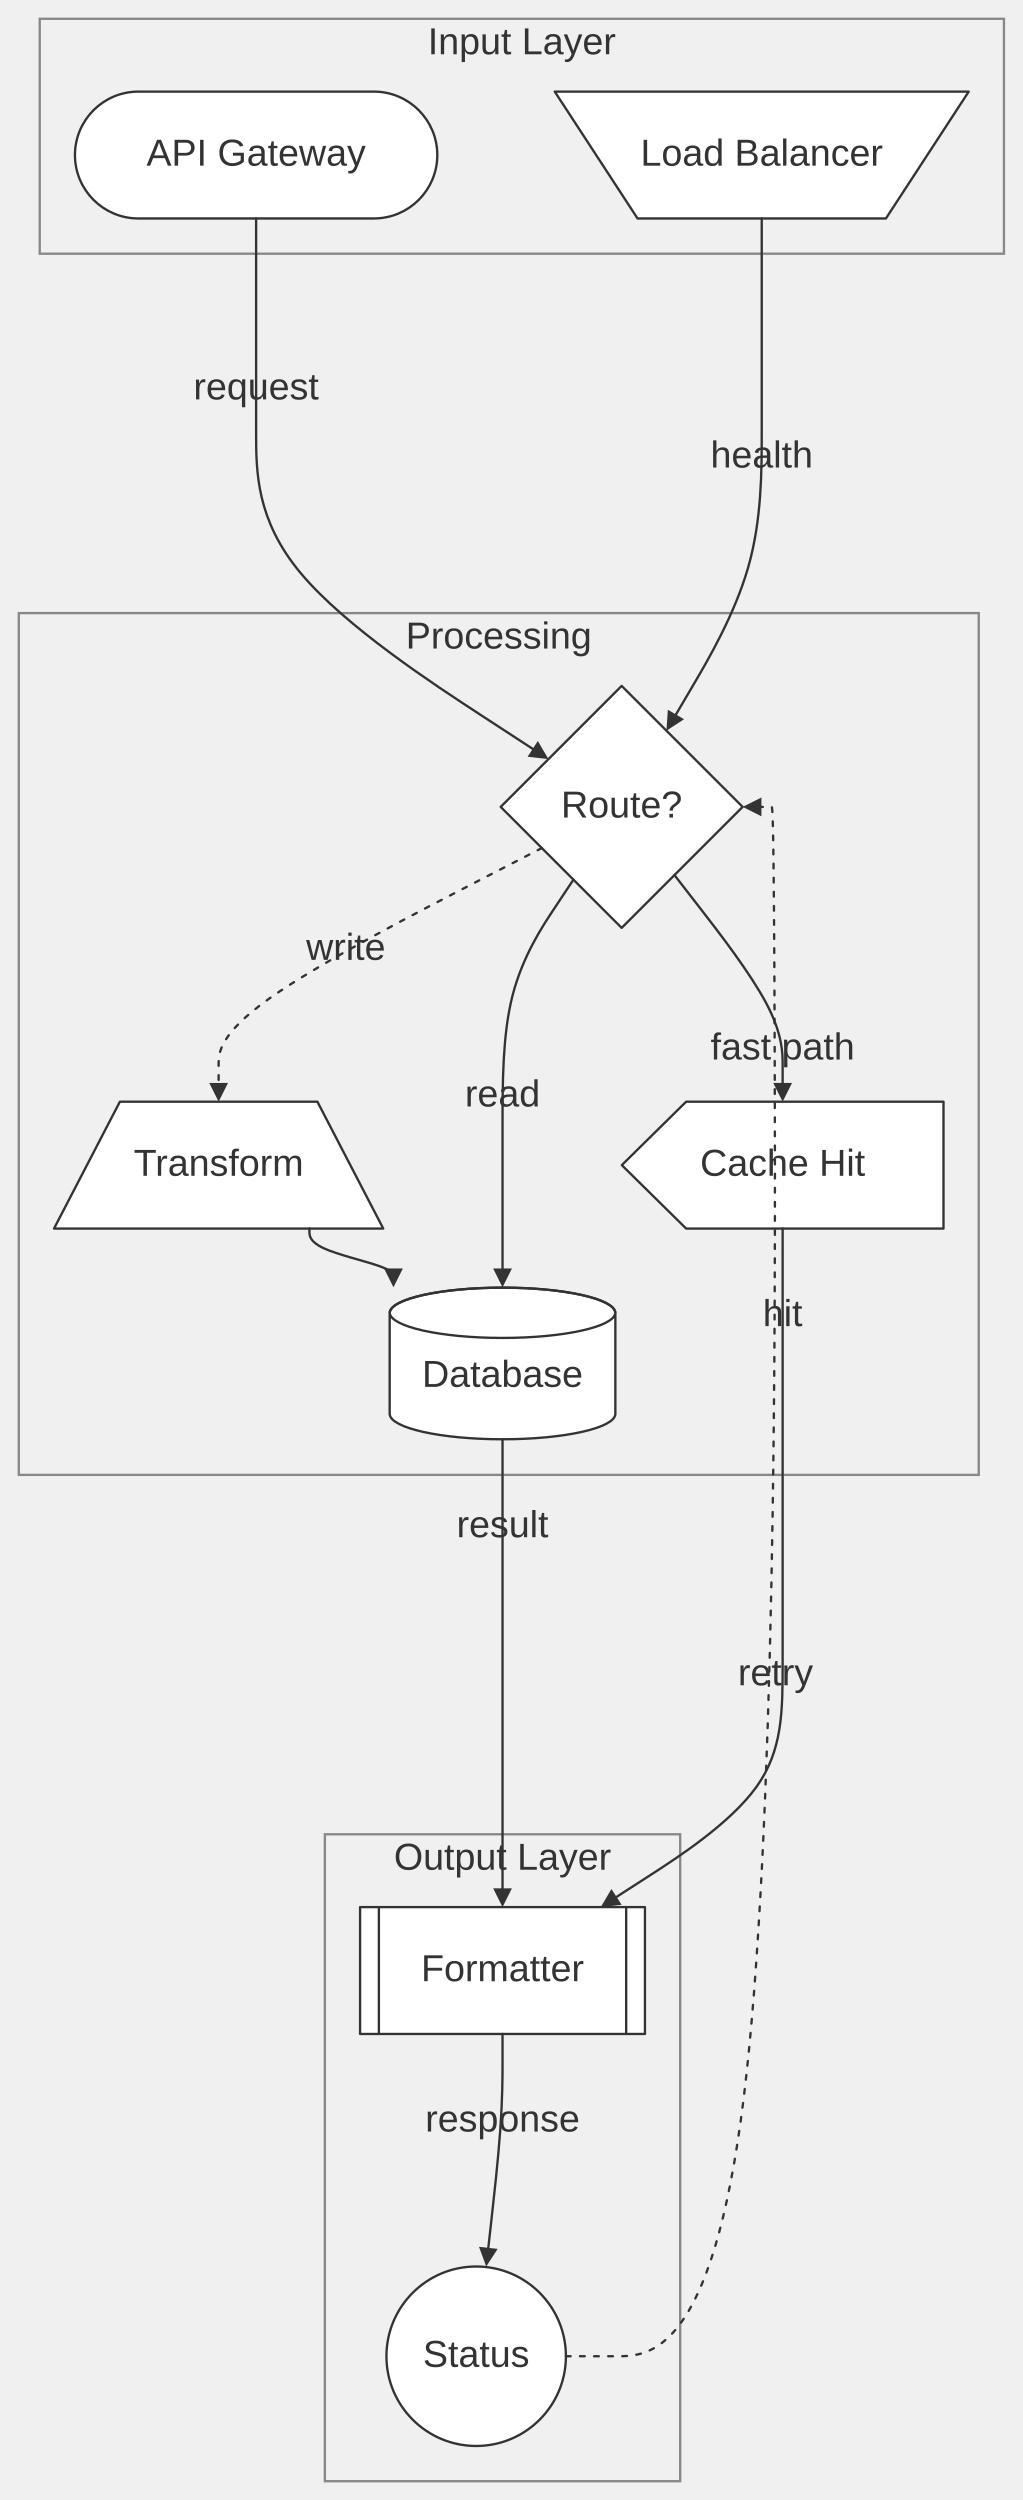
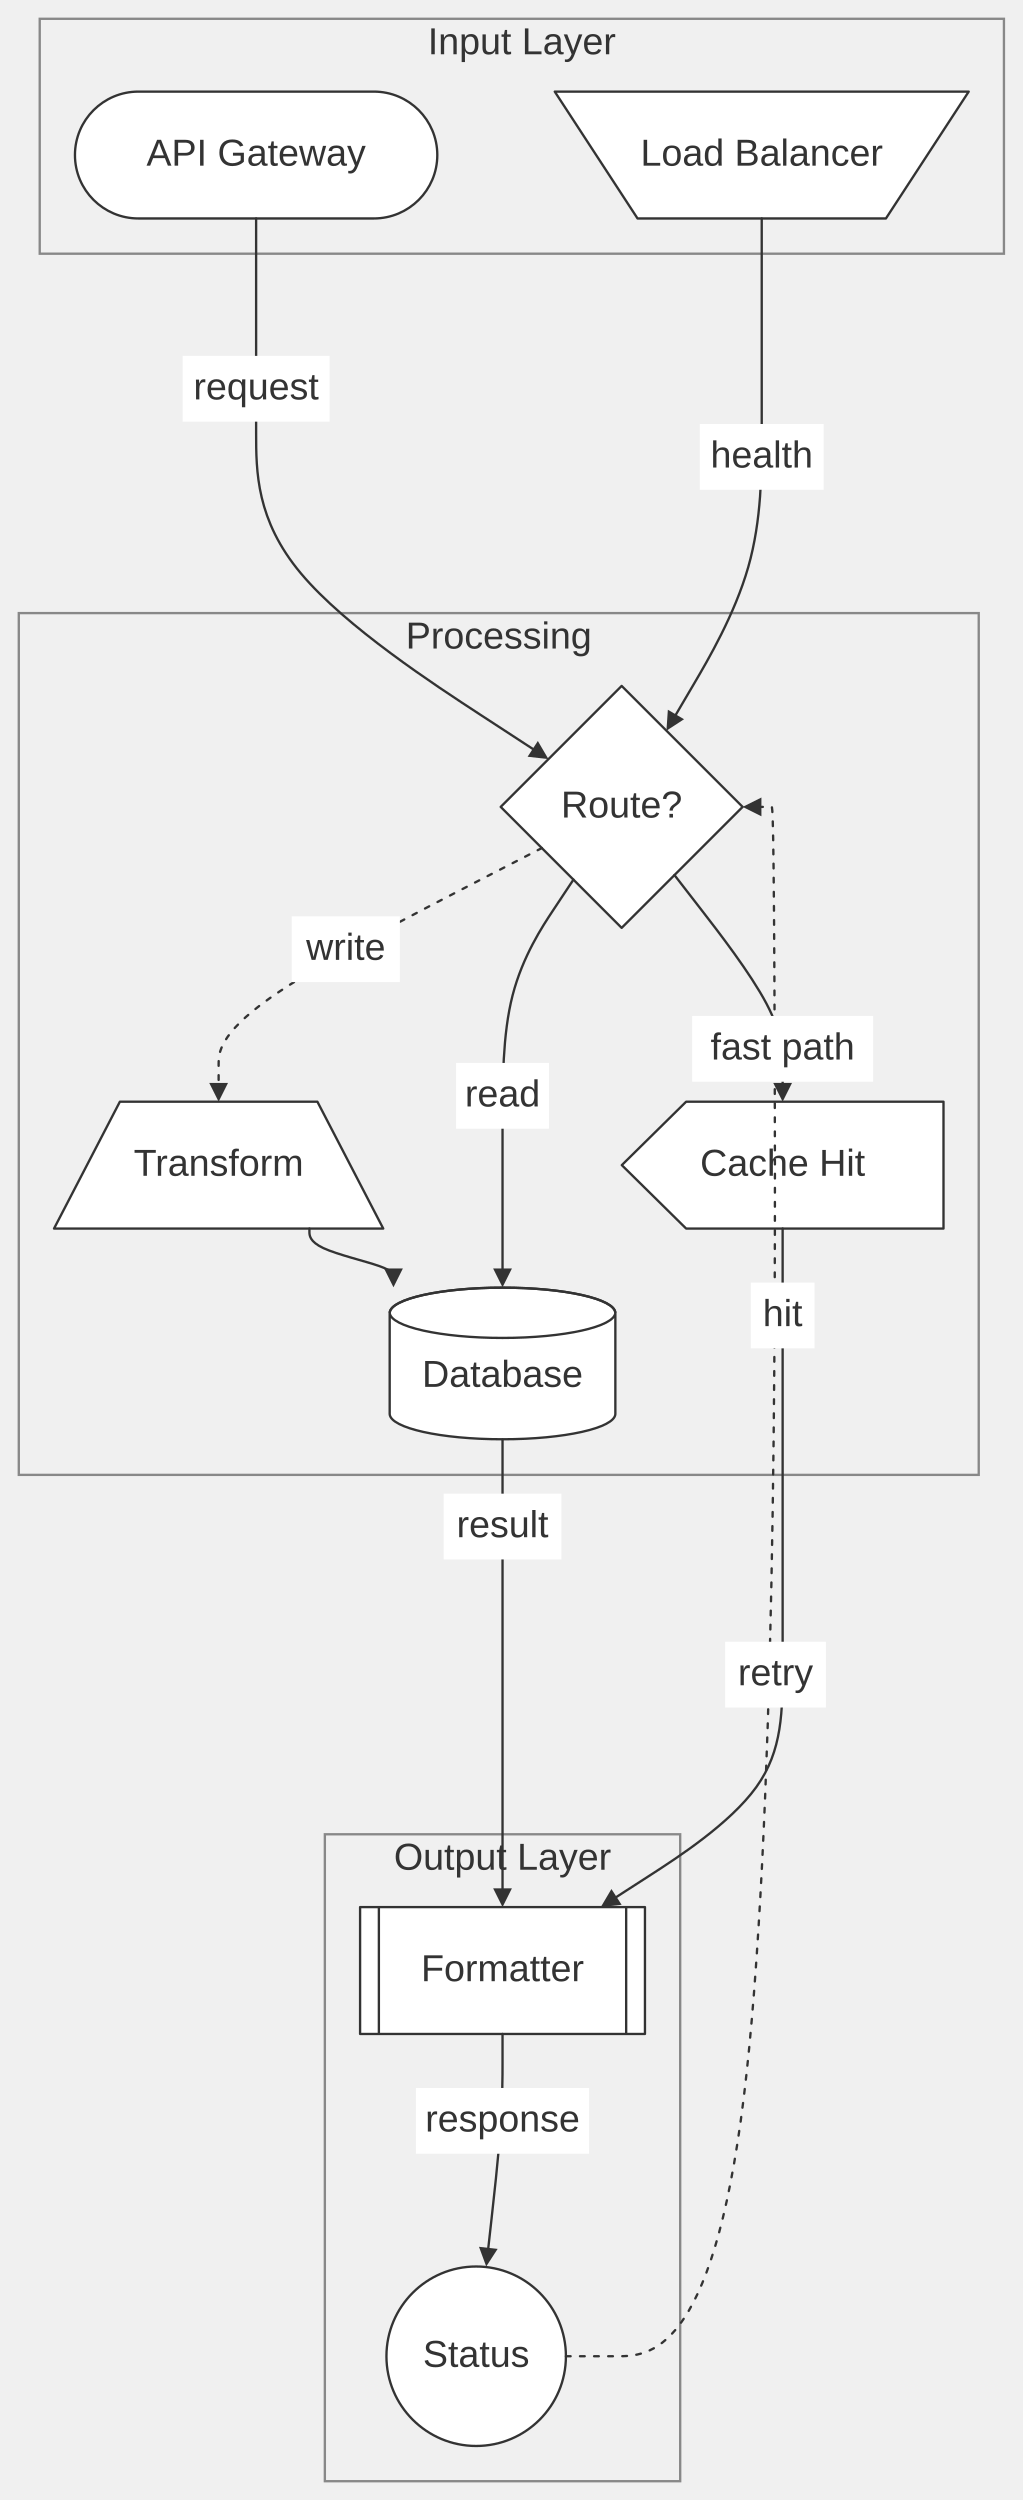
<svg xmlns="http://www.w3.org/2000/svg" width="100%" viewBox="0 0 435.38 1064.26" style="max-width: 435.38px; background-color: transparent;" font-family="&quot;trebuchet ms&quot;, verdana, arial, sans-serif" font-size="16.00">
  <defs>
    <marker id="arrowhead" viewBox="0 0 10.00 10.00" refX="5.00" refY="5.00" markerWidth="8.00" markerHeight="8.00" orient="auto-start-reverse" markerUnits="userSpaceOnUse">
      <path d="M 0 0 L 10.00 5.00 L 0 10.00 z" fill="#333" />
    </marker>
  </defs>
  <g transform="translate(-20.00,-19.00)">
    <g class="clusters">
      <rect class="subgraph" x="36.91" y="27.00" width="410.47" height="100.00" fill="none" stroke="#888" stroke-width="1.00" />
      <text x="242.14" y="31.00" text-anchor="middle" dominant-baseline="hanging" fill="#333">Input Layer</text>
      <rect class="subgraph" x="158.29" y="799.86" width="151.27" height="275.40" fill="none" stroke="#888" stroke-width="1.00" />
      <text x="233.93" y="803.86" text-anchor="middle" dominant-baseline="hanging" fill="#333">Output Layer</text>
      <rect class="subgraph" x="28.00" y="280.00" width="408.65" height="366.86" fill="none" stroke="#888" stroke-width="1.00" />
      <text x="232.32" y="284.00" text-anchor="middle" dominant-baseline="hanging" fill="#333">Processing</text>
    </g>
    <g class="nodes">
      <rect x="51.91" y="58.00" width="154.25" height="54.00" rx="27.00" ry="27.00" fill="white" stroke="#333" stroke-width="1.00" stroke-linejoin="round" />
      <text x="129.03" y="85.00" text-anchor="middle" dominant-baseline="middle" fill="#333">API Gateway</text>
      <polygon points="256.16,58.00 432.38,58.00 397.14,112.00 291.40,112.00" fill="white" stroke="#333" stroke-width="1.00" stroke-linejoin="round" />
      <text x="344.27" y="85.00" text-anchor="middle" dominant-baseline="middle" fill="#333">Load Balancer</text>
      <polygon points="284.64,311.00 336.14,362.50 284.64,414.00 233.15,362.50" fill="white" stroke="#333" stroke-width="1.00" stroke-linejoin="round" />
      <text x="284.64" y="362.50" text-anchor="middle" dominant-baseline="middle" fill="#333">Route?</text>
      <polygon points="71.03,488.00 155.12,488.00 183.15,542.00 43.00,542.00" fill="white" stroke="#333" stroke-width="1.00" stroke-linejoin="round" />
      <text x="113.07" y="515.00" text-anchor="middle" dominant-baseline="middle" fill="#333">Transform</text>
      <path d="M185.89,577.86 A48.04,10.86 0 0,0 281.96,577.86 A48.04,10.86 0 0,0 185.89,577.86 L185.89,621.00 A48.04,10.86 0 0,0 281.96,621.00 L281.96,577.86" fill="white" stroke="#333" stroke-width="1.00" stroke-linejoin="round" />
      <path d="M185.89,577.86 A48.04,10.86 0 0,1 281.96,577.86" fill="none" stroke="#333" stroke-width="1.00" />
      <text x="233.93" y="604.86" text-anchor="middle" dominant-baseline="middle" fill="#333">Database</text>
      <polygon points="312.09,488.00 421.65,488.00 421.65,542.00 312.09,542.00 284.70,515.00" fill="white" stroke="#333" stroke-width="1.00" stroke-linejoin="round" />
      <text x="353.17" y="515.00" text-anchor="middle" dominant-baseline="middle" fill="#333">Cache Hit</text>
      <ellipse cx="222.71" cy="1022.06" rx="38.20" ry="38.20" fill="white" stroke="#333" stroke-width="1.00" stroke-linejoin="round" />
      <text x="222.71" y="1022.06" text-anchor="middle" dominant-baseline="middle" fill="#333">Status</text>
      <rect x="173.29" y="830.86" width="121.27" height="54.00" fill="white" stroke="#333" stroke-width="1.00" stroke-linejoin="round" />
      <line x1="181.29" y1="830.86" x2="181.29" y2="884.86" stroke="#333" stroke-width="1.00" />
      <line x1="286.56" y1="830.86" x2="286.56" y2="884.86" stroke="#333" stroke-width="1.00" />
      <text x="233.93" y="857.86" text-anchor="middle" dominant-baseline="middle" fill="#333">Formatter</text>
    </g>
    <g class="edgePaths">
      <path d="M129.03,112.00 L129.03,120.00 L129.03,127.00 C129.03,134.00 129.03,148.00 129.03,161.17 C129.03,174.33 129.03,186.67 129.03,203.17 C129.03,219.67 129.03,240.33 148.10,263.10 C167.16,285.87 205.29,310.74 224.36,323.18 L243.42,335.61 L250.13,339.98" stroke="#333" stroke-width="1.00" fill="none" stroke-linecap="round" stroke-linejoin="round" marker-end="url(#arrowhead)" />
      <path d="M344.27,112.00 L344.27,120.00 L344.27,127.00 C344.27,134.00 344.27,148.00 344.27,161.17 C344.27,174.33 344.27,186.67 344.27,203.17 C344.27,219.67 344.27,240.33 338.52,260.45 C332.77,280.57 321.28,300.14 315.53,309.93 L309.78,319.71 L305.73,326.61" stroke="#333" stroke-width="1.00" fill="none" stroke-linecap="round" stroke-linejoin="round" marker-end="url(#arrowhead)" />
      <path d="M264.11,393.47 L259.69,400.13 L255.40,406.61 C251.10,413.09 242.51,426.04 238.22,442.69 C233.93,459.33 233.93,479.67 233.93,499.00 C233.93,518.33 233.93,536.67 233.93,545.83 L233.93,555.00 L233.93,563.00" stroke="#333" stroke-width="1.00" fill="none" stroke-linecap="round" stroke-linejoin="round" marker-end="url(#arrowhead)" />
      <path d="M307.12,391.52 L312.02,397.85 L318.88,406.71 C325.74,415.57 339.46,433.28 346.32,446.31 C353.17,459.33 353.17,467.67 353.17,471.83 L353.17,476.00 L353.17,484.00" stroke="#333" stroke-width="1.00" fill="none" stroke-linecap="round" stroke-linejoin="round" marker-end="url(#arrowhead)" />
      <path d="M250.67,380.02 L243.56,383.69 L221.81,394.91 C200.07,406.13 156.57,428.56 134.82,443.95 C113.07,459.33 113.07,467.67 113.07,471.83 L113.07,476.00 L113.07,484.00" stroke="#333" stroke-width="1.00" fill="none" stroke-linecap="round" stroke-linejoin="round" stroke-dasharray="2.00,4.00" marker-end="url(#arrowhead)" />
      <path d="M151.72,542.00 L151.72,543.39 C151.72,544.78 151.72,547.55 157.68,550.33 C163.65,553.11 175.58,555.89 181.54,558.00 C187.50,560.11 187.50,561.55 187.50,562.28 L187.50,563.00" stroke="#333" stroke-width="1.00" fill="none" stroke-linecap="round" stroke-linejoin="round" marker-end="url(#arrowhead)" />
      <path d="M233.93,631.86 L233.93,639.86 L233.93,644.70 C233.93,649.53 233.93,659.20 233.93,682.70 C233.93,706.20 233.93,743.53 233.93,768.53 C233.93,793.53 233.93,806.20 233.93,812.53 L233.93,818.86 L233.93,826.86" stroke="#333" stroke-width="1.00" fill="none" stroke-linecap="round" stroke-linejoin="round" marker-end="url(#arrowhead)" />
      <path d="M353.17,542.00 L353.17,550.00 L353.17,554.83 C353.17,559.67 353.17,569.33 353.17,587.14 C353.17,604.95 353.17,630.91 353.17,656.22 C353.17,681.53 353.17,706.20 353.17,726.86 C353.17,747.53 353.17,764.20 341.95,779.78 C330.72,795.36 308.27,809.86 297.05,817.11 L285.82,824.35 L279.10,828.69" stroke="#333" stroke-width="1.00" fill="none" stroke-linecap="round" stroke-linejoin="round" marker-end="url(#arrowhead)" />
      <path d="M233.93,884.86 L233.93,892.86 L233.93,897.70 C233.93,902.53 233.93,912.20 232.99,925.38 C232.06,938.55 230.19,955.25 229.25,963.59 L228.32,971.94 L227.43,979.89" stroke="#333" stroke-width="1.00" fill="none" stroke-linecap="round" stroke-linejoin="round" marker-end="url(#arrowhead)" />
      <path d="M260.91,1022.06 L268.91,1022.06 L282.45,1022.06 C295.99,1022.06 323.07,1022.06 336.60,912.14 C350.14,802.21 350.14,582.35 349.81,472.43 C349.48,362.50 348.81,362.50 348.48,362.50 L348.14,362.50 L340.14,362.50" stroke="#333" stroke-width="1.00" fill="none" stroke-linecap="round" stroke-linejoin="round" stroke-dasharray="2.00,4.00" marker-end="url(#arrowhead)" />
    </g>
    <g class="edgeLabels">
+       <rect x="97.75" y="170.50" width="62.57" height="28.00" fill="white" />
      <text x="129.03" y="184.50" text-anchor="middle" dominant-baseline="middle" fill="#333">request</text>
+       <rect x="317.90" y="199.50" width="52.73" height="28.00" fill="white" />
      <text x="344.27" y="213.50" text-anchor="middle" dominant-baseline="middle" fill="#333">health</text>
+       <rect x="214.15" y="471.50" width="39.55" height="28.00" fill="white" />
      <text x="233.93" y="485.50" text-anchor="middle" dominant-baseline="middle" fill="#333">read</text>
+       <rect x="314.65" y="451.50" width="77.04" height="28.00" fill="white" />
      <text x="353.17" y="465.50" text-anchor="middle" dominant-baseline="middle" fill="#333">fast path</text>
+       <rect x="144.18" y="409.08" width="46.05" height="28.00" fill="white" />
      <text x="167.21" y="423.08" text-anchor="middle" dominant-baseline="middle" fill="#333">write</text>
+       <rect x="208.86" y="654.86" width="50.13" height="28.00" fill="white" />
      <text x="233.93" y="668.86" text-anchor="middle" dominant-baseline="middle" fill="#333">result</text>
+       <rect x="339.62" y="565.00" width="27.12" height="28.00" fill="white" />
      <text x="353.17" y="579.00" text-anchor="middle" dominant-baseline="middle" fill="#333">hit</text>
+       <rect x="197.07" y="907.86" width="73.70" height="28.00" fill="white" />
      <text x="233.93" y="921.86" text-anchor="middle" dominant-baseline="middle" fill="#333">response</text>
+       <rect x="328.70" y="717.90" width="42.89" height="28.00" fill="white" />
      <text x="350.14" y="731.90" text-anchor="middle" dominant-baseline="middle" fill="#333">retry</text>
    </g>
  </g>
</svg>
